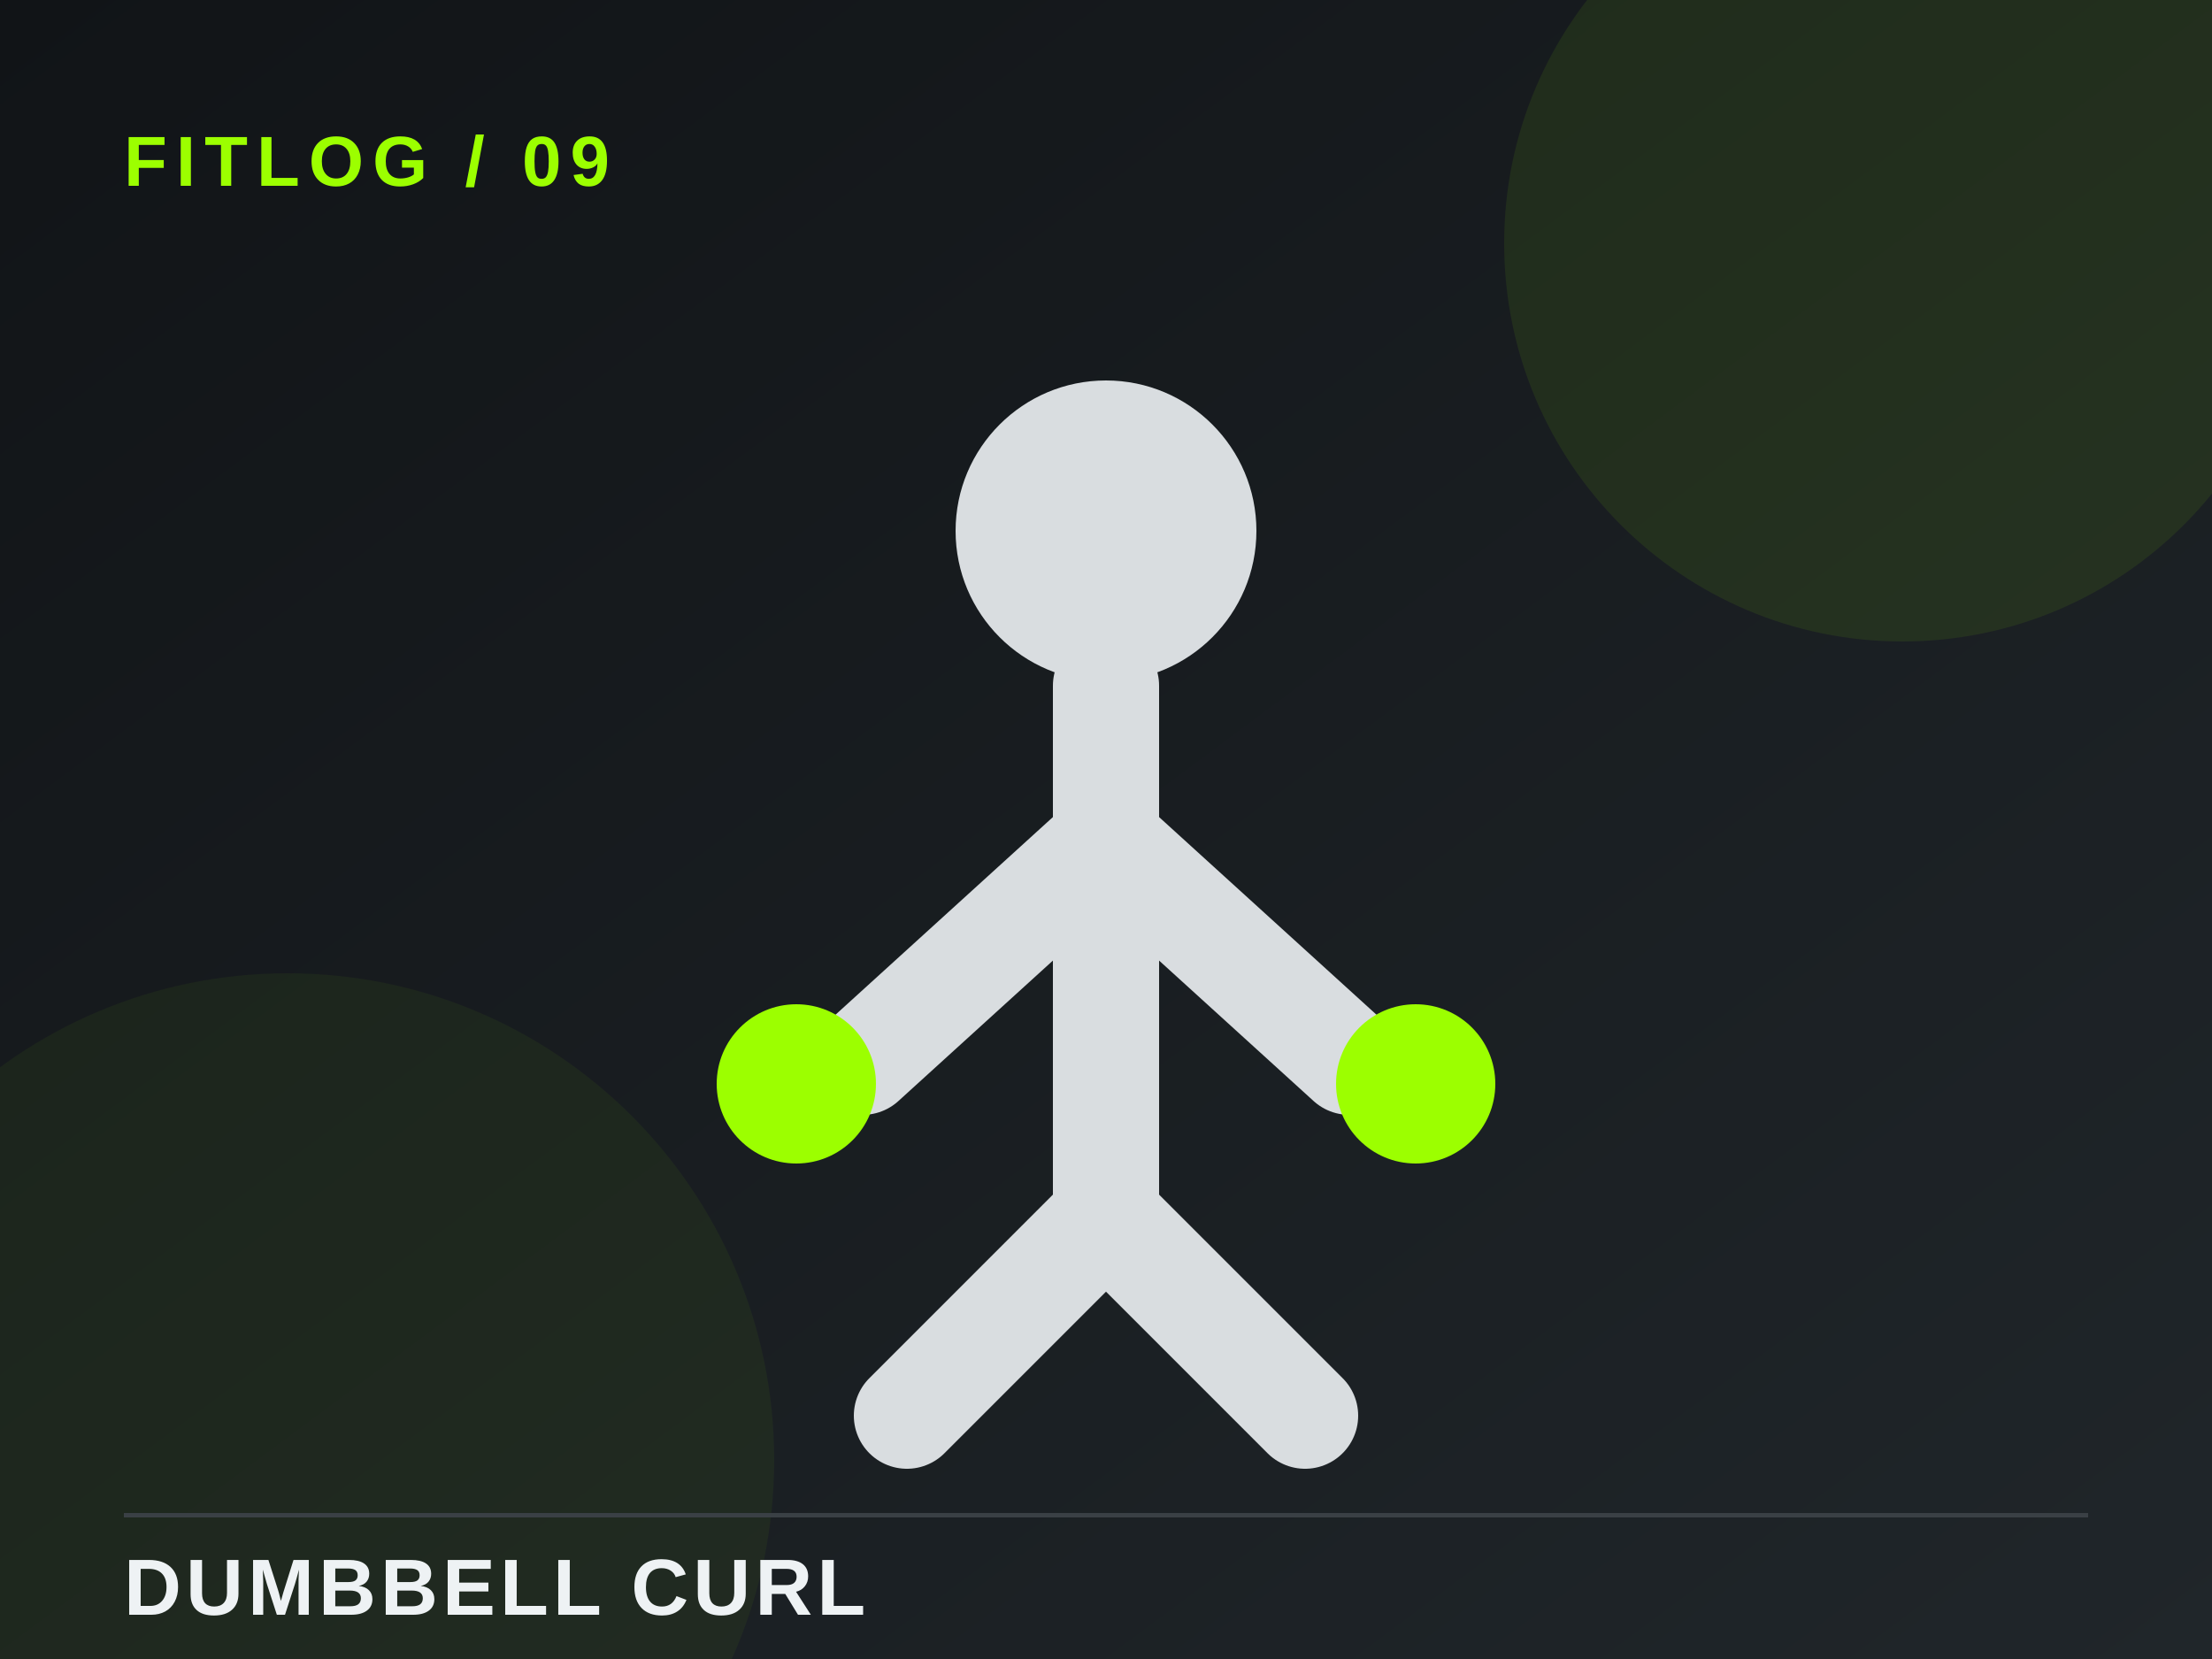
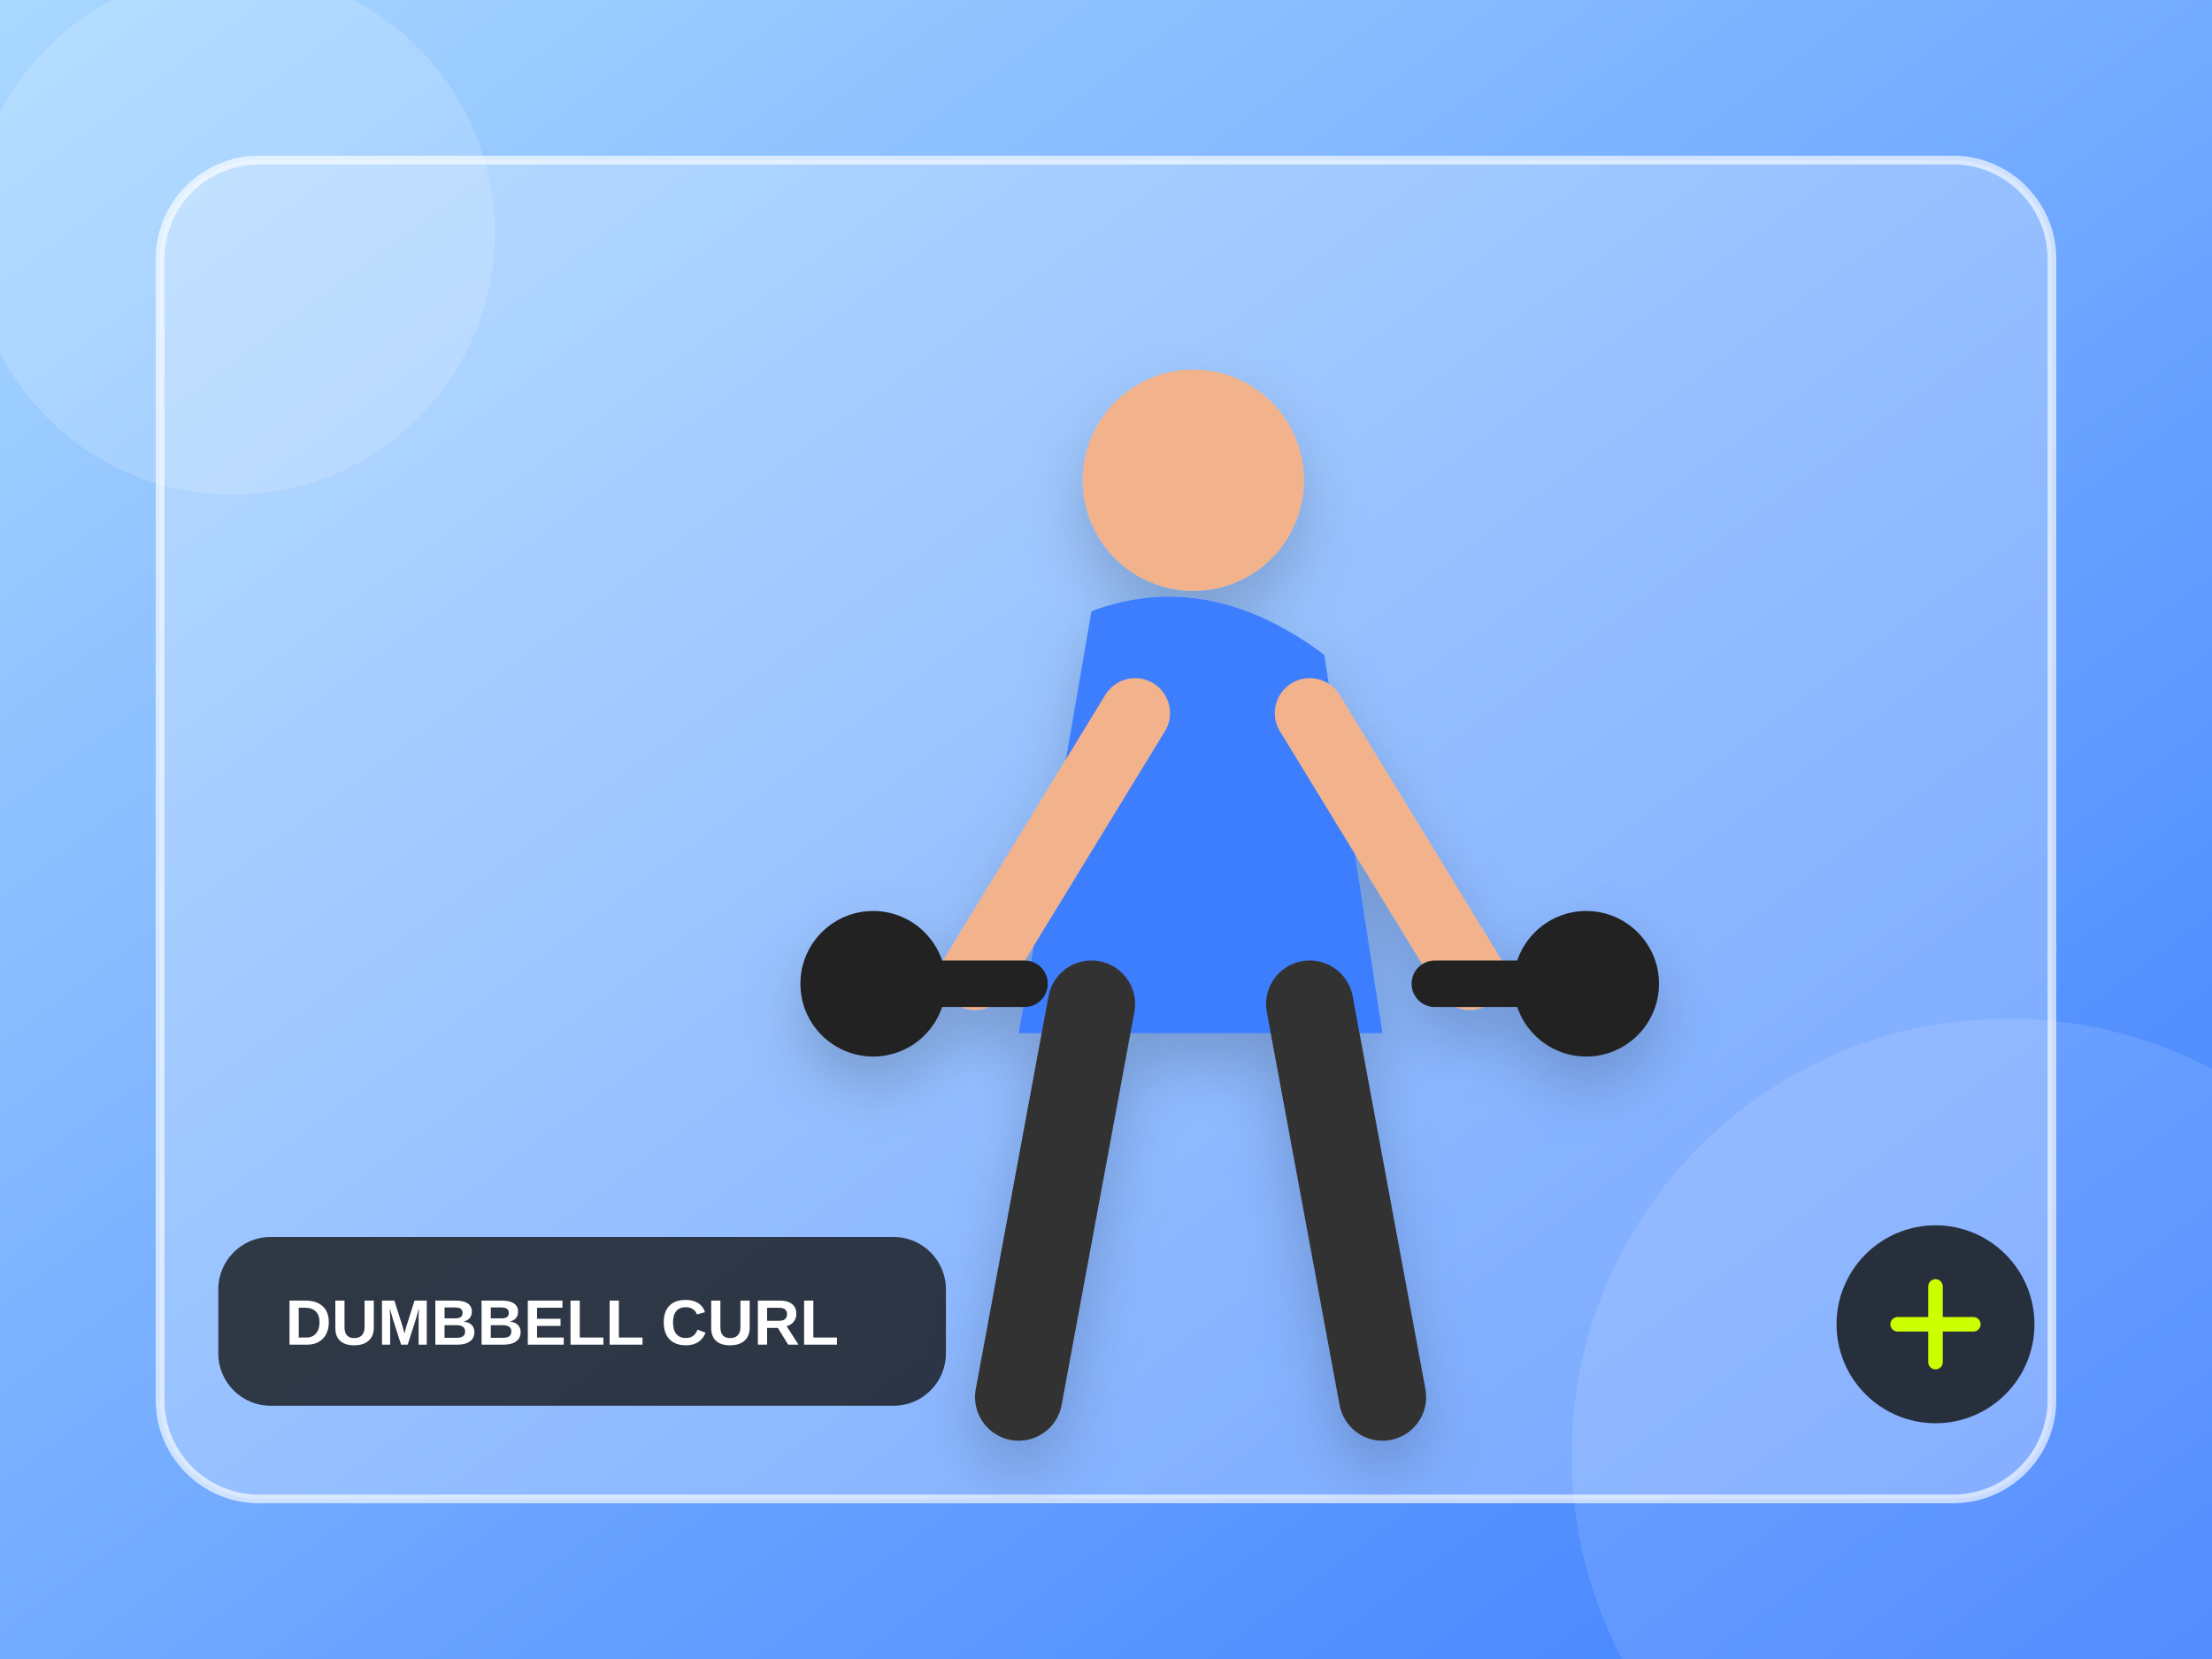
- <svg xmlns="http://www.w3.org/2000/svg" viewBox="0 0 500 375">
+ <svg xmlns="http://www.w3.org/2000/svg" viewBox="0 0 760 570">
  <defs>
    <linearGradient id="g" x1="0" y1="0" x2="1" y2="1">
-       <stop offset="0" stop-color="#111417" />
-       <stop offset="1" stop-color="#20262a" />
+       <stop offset="0" stop-color="#a9d8ff" />
+       <stop offset="1" stop-color="#3d7eff" />
    </linearGradient>
+     <filter id="s">
+       <feDropShadow dx="0" dy="10" stdDeviation="10" flood-opacity=".18" />
+     </filter>
  </defs>
-   <rect width="500" height="375" fill="url(#g)" />
-   <circle cx="430" cy="55" r="90" fill="#9cff00" opacity=".08" />
-   <circle cx="65" cy="330" r="110" fill="#9cff00" opacity=".05" />
-   <text x="28" y="42" fill="#9cff00" font-family="Arial,sans-serif" font-size="16" font-weight="800" letter-spacing="2">FITLOG / 09</text>
-   <circle cx="250" cy="120" r="34" fill="#d9dde0" />
-   <path d="M250 155 L250 275 M250 190 L195 240 M250 190 L305 240 M250 275 L205 320 M250 275 L295 320" stroke="#d9dde0" stroke-width="24" stroke-linecap="round" fill="none" />
-   <circle cx="180" cy="245" r="18" fill="#9cff00" />
-   <circle cx="320" cy="245" r="18" fill="#9cff00" />
-   <rect x="28" y="342" width="444" height="1" fill="#3a4045" />
-   <text x="28" y="365" fill="#eef2f4" font-family="Arial,sans-serif" font-size="18" font-weight="900" letter-spacing="1">DUMBBELL CURL</text>
+   <rect width="760" height="570" fill="url(#g)" />
+   <circle cx="80" cy="80" r="90" fill="#fff" opacity=".16" />
+   <circle cx="690" cy="500" r="150" fill="#fff" opacity=".12" />
+   <rect x="55" y="55" width="650" height="460" rx="34" fill="#ffffff" opacity=".25" />
+   <rect x="55" y="55" width="650" height="460" rx="34" fill="none" stroke="#fff" stroke-width="3" opacity=".65" />
+   <g filter="url(#s)" transform="translate(0 10)">
+     <circle cx="410" cy="155" r="38" fill="#f2b28b" />
+     <path d="M375 200 Q415 185 455 215 L475 345 L350 345 Z" fill="#3d7eff" />
+     <path d="M390 235 L335 325 M450 235 L505 325" stroke="#f2b28b" stroke-width="24" stroke-linecap="round" />
+     <rect x="305" y="320" width="55" height="16" rx="8" fill="#222" />
+     <rect x="485" y="320" width="55" height="16" rx="8" fill="#222" />
+     <circle cx="300" cy="328" r="25" fill="#222" />
+     <circle cx="545" cy="328" r="25" fill="#222" />
+     <path d="M375 335 L350 470 M450 335 L475 470" stroke="#333" stroke-width="30" stroke-linecap="round" />
+   </g>
+   <rect x="75" y="425" width="250" height="58" rx="18" fill="#111" opacity=".78" />
+   <text x="98" y="462" font-family="Arial, sans-serif" font-size="22" font-weight="800" fill="#fff">DUMBBELL CURL</text>
+   <circle cx="665" cy="455" r="34" fill="#111" opacity=".82" />
+   <path d="M652 455h26M665 442v26" stroke="#ccff00" stroke-width="5" stroke-linecap="round" />
</svg>
